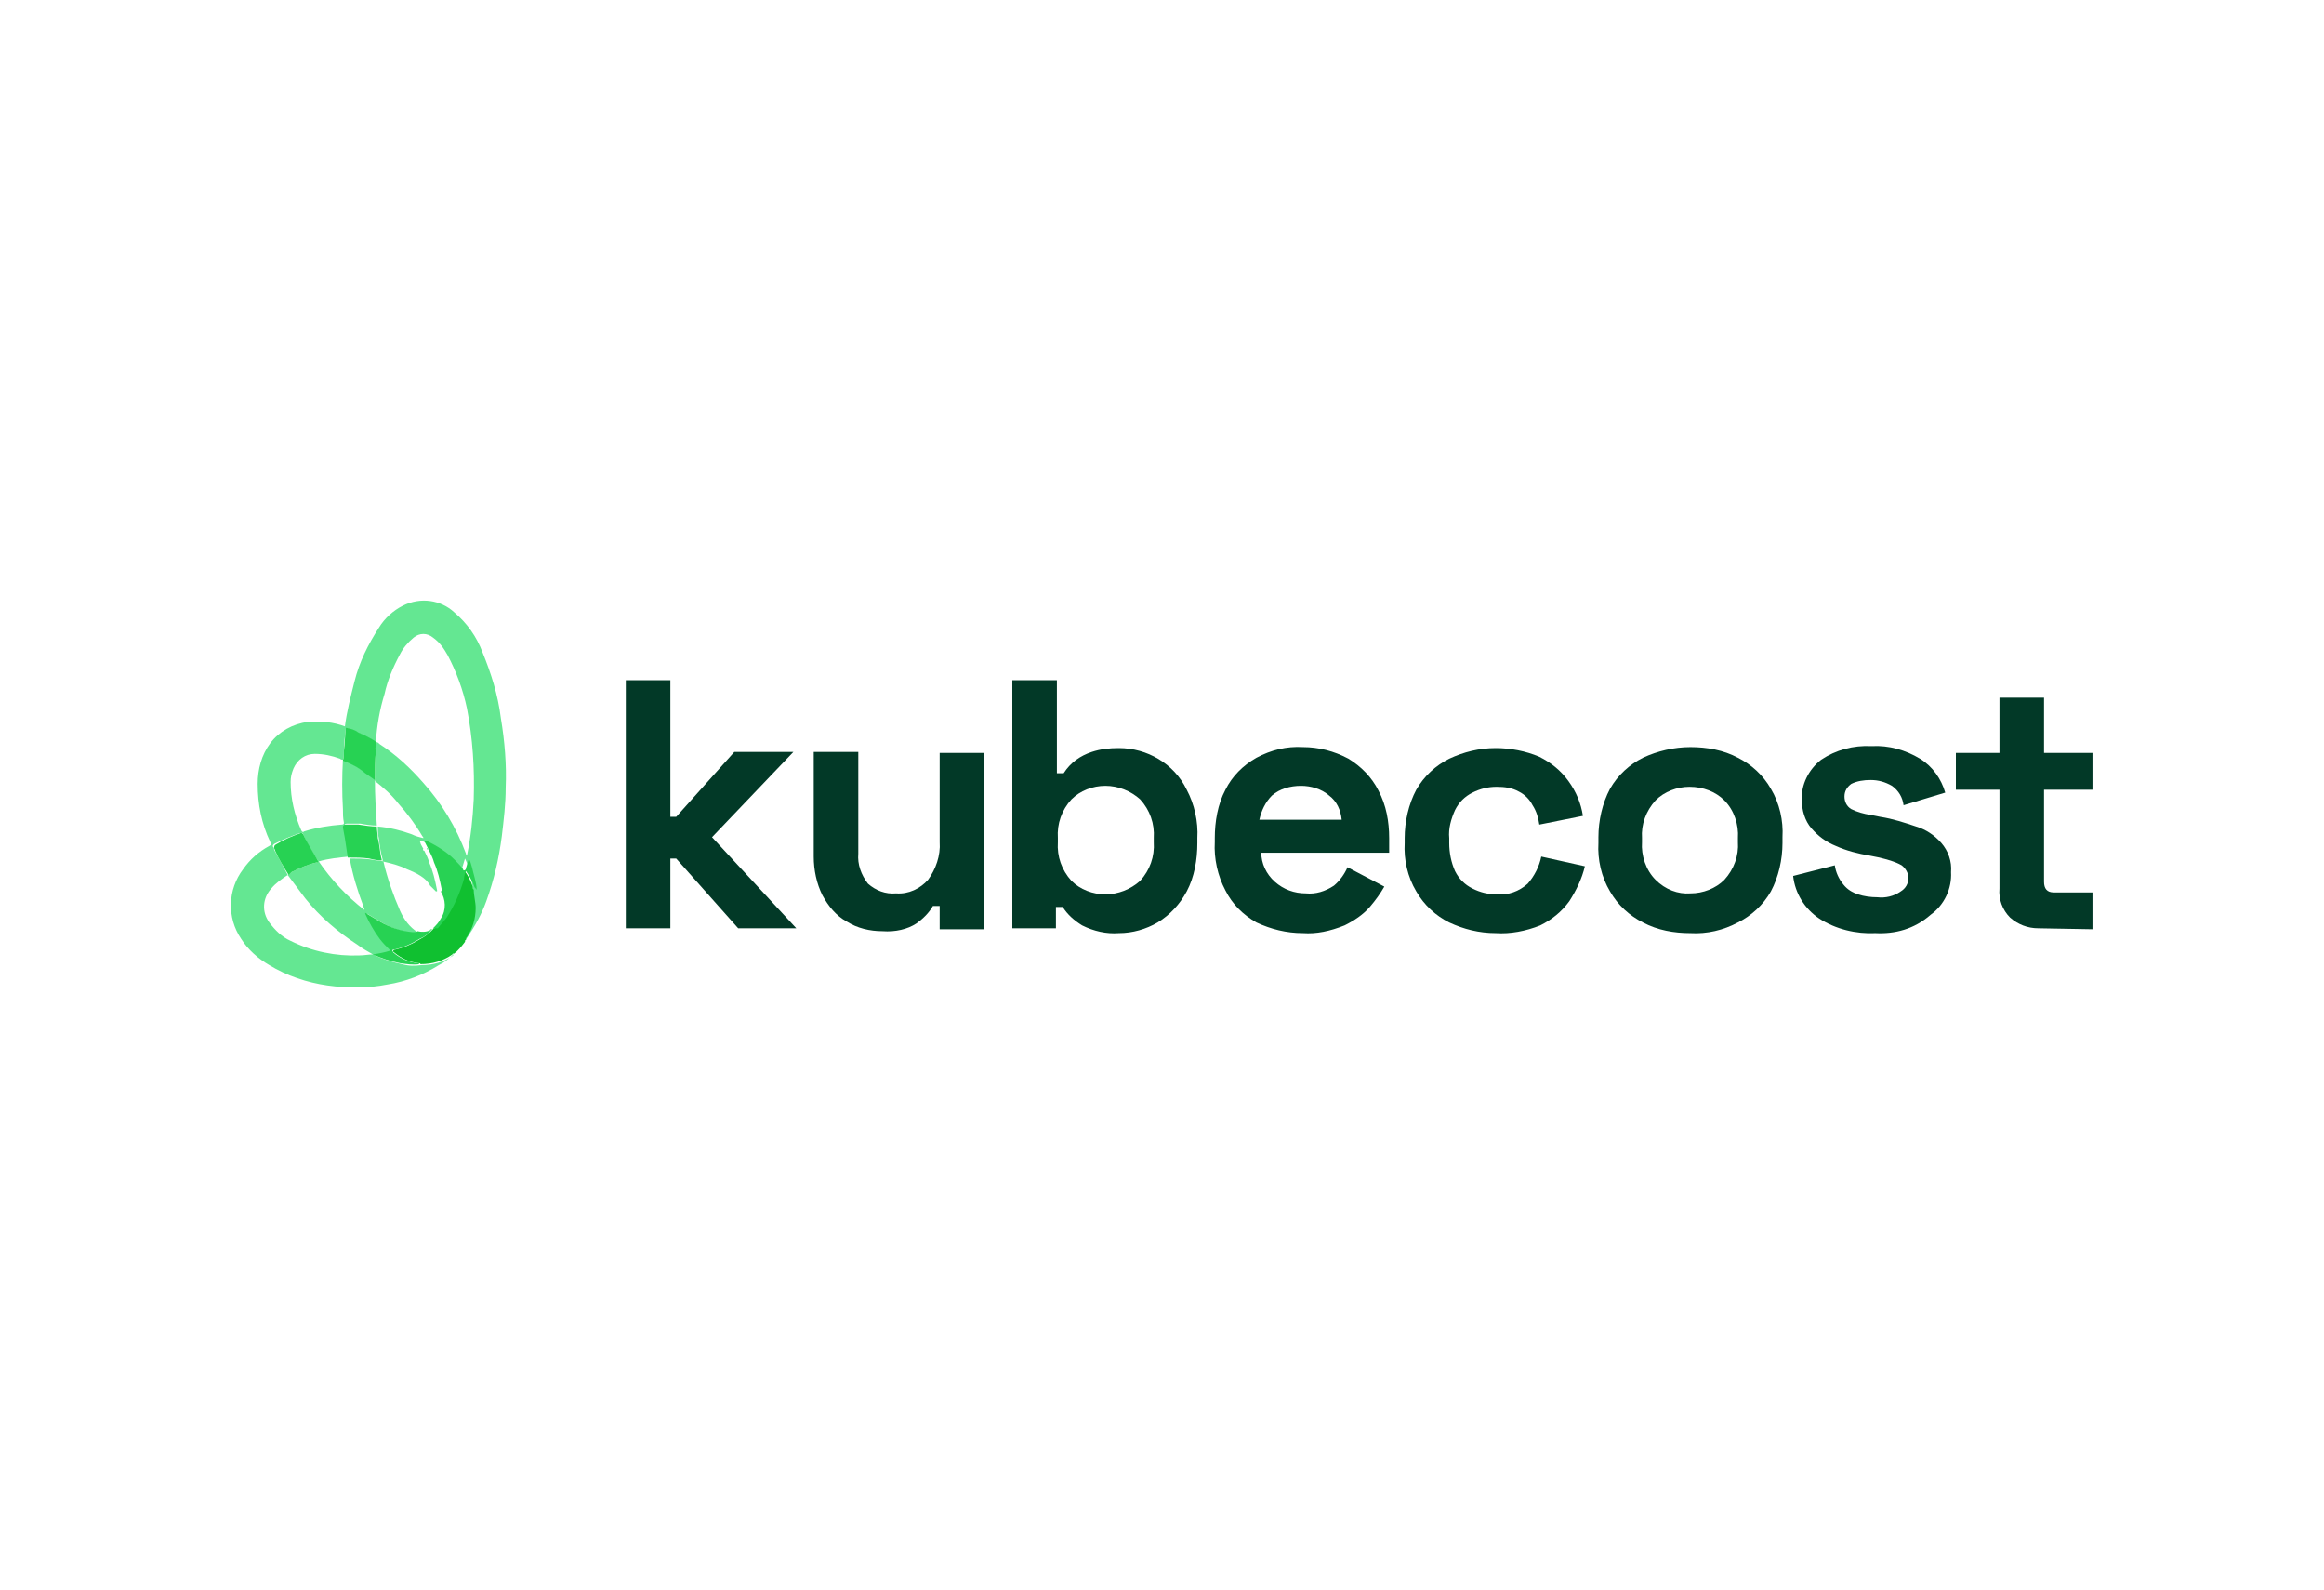
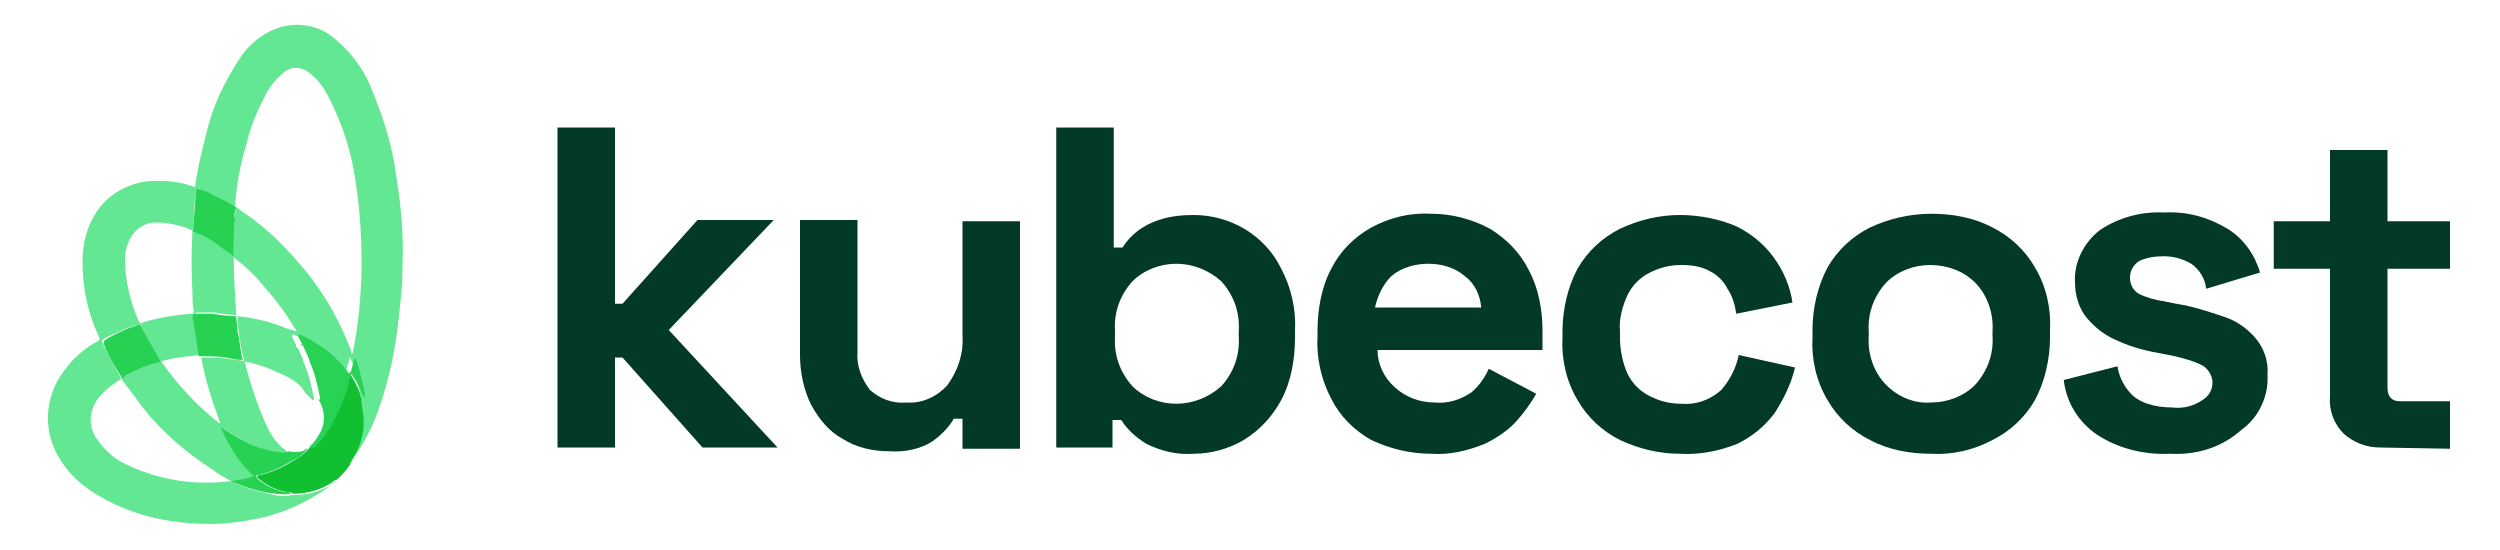
- <svg xmlns="http://www.w3.org/2000/svg" version="1.0" id="Layer_1" x="0px" y="0px" viewBox="0 0 239.9 164" style="enable-background:new 0 0 239.9 164;" xml:space="preserve">
+ <svg xmlns="http://www.w3.org/2000/svg" version="1.0" id="Layer_1" x="0px" y="0px" viewBox="20 60 200 44" style="enable-background:new 20 60 200 44;" xml:space="preserve">
  <style type="text/css">
	.st0{fill:#64E792;}
	.st1{fill:#10C030;}
	.st2{fill:#27D253;}
	.st3{fill:#28D254;}
	.st4{fill:#FCFEFD;}
	.st5{fill:#023927;}
</style>
  <path class="st0" d="M46.9,98.4c-0.5,0.5-1,0.9-1.6,1.2c-1.6,1-3.4,1.7-5.3,2c-2,0.4-4.1,0.4-6.2,0.1c-2.1-0.3-4.2-1-6-2.1  c-1.2-0.7-2.2-1.6-2.9-2.7c-1.5-2.2-1.4-5.1,0.2-7.2c0.7-1,1.6-1.8,2.7-2.4c0.2-0.1,0.2-0.2,0.1-0.4c-0.9-1.9-1.3-3.9-1.3-6  c0-1.5,0.4-3,1.3-4.2c0.9-1.2,2.3-2,3.9-2.2c1.3-0.1,2.6,0,3.9,0.5v0.1c0,0,0,0.1,0,0.1c-0.1,0.8-0.2,1.5-0.2,2.3  c0,0.3,0,0.6-0.1,0.9c-0.1,0-0.2,0-0.3-0.1c-0.8-0.3-1.7-0.5-2.6-0.5c-1,0-1.8,0.6-2.2,1.5c-0.2,0.5-0.3,0.9-0.3,1.4  c0,1.7,0.4,3.4,1.1,5c0.1,0.2,0.2,0.2,0.3,0.1c1.3-0.4,2.6-0.6,3.9-0.7c0.2,0,0.2-0.1,0.2-0.2c-0.1-0.5-0.1-0.9-0.1-1.4  c-0.1-1.7-0.1-3.4,0-5.1c0.8,0.3,1.6,0.8,2.3,1.3l1,0.7v0.1c0,1.6,0.1,3.1,0.2,4.7c-0.6,0-1.2-0.1-1.7-0.2c-0.6,0-0.9,0-1.3,0  c-0.2,0-0.4,0-0.3,0.3l0.1,1.1c0.1,0.7,0.2,1.4,0.3,2c-1,0.1-2.1,0.2-3.1,0.5c1.3,1.9,2.9,3.6,4.7,5c0,0,0-0.1,0-0.1  c0-0.1-0.1-0.2-0.1-0.3c-0.6-1.6-1.1-3.2-1.4-4.9c0.7,0,1.5,0,2.2,0.1c0.4,0.1,0.9,0.1,1.3,0.2c0,0,0,0,0,0.1c0.4,1.7,1,3.4,1.7,5  c0.4,0.9,1,1.7,1.8,2.2c-0.1,0.1-0.2,0.1-0.3,0.1c-1.2-0.1-2.4-0.5-3.4-1.1c-0.5-0.3-1-0.6-1.5-0.9l0,0l0,0c0,0,0,0.1,0,0.1  c0.4,0.9,0.9,1.8,1.5,2.6c0.3,0.4,0.7,0.8,1.1,1.2c-0.6,0.2-1.2,0.3-1.8,0.4c0.9,0.4,1.8,0.7,2.8,0.9c0.7,0.2,1.3,0.2,2,0.1  c1.2,0,2.3-0.3,3.3-1C46.7,98.5,46.8,98.4,46.9,98.4z M29.7,90.3c-0.6,0.4-1.2,0.8-1.7,1.4c-0.9,1-1,2.4-0.2,3.5  c0.6,0.8,1.3,1.5,2.2,1.9c2.2,1.1,4.7,1.6,7.1,1.5c0.5,0,0.9-0.1,1.4-0.1c-0.5-0.3-1.1-0.6-1.6-1c-2-1.3-3.9-2.9-5.4-4.8  C30.9,91.9,30.3,91.1,29.7,90.3c0.2-0.1,0.3-0.2,0.4-0.3c0.8-0.4,1.7-0.8,2.6-1c0.2-0.1,0.2-0.1,0.1-0.2c-0.6-0.9-1.1-1.7-1.5-2.7  c0-0.1-0.2-0.2-0.3-0.1c0,0,0,0-0.1,0c-0.9,0.3-1.8,0.7-2.6,1.1c-0.1,0.1-0.2,0.2-0.1,0.3s0.1,0.2,0.1,0.3  C28.8,88.6,29.3,89.5,29.7,90.3z" />
  <path class="st0" d="M39.5,88.9C39.5,88.9,39.5,88.9,39.5,88.9c0-0.1,0-0.1,0-0.2c-0.2-0.7-0.3-1.4-0.4-2.2  c-0.1-0.4-0.1-0.8-0.1-1.2c1.2,0.1,2.4,0.4,3.5,0.8c0.4,0.2,0.8,0.3,1.2,0.4l0,0l0,0c0-0.1,0-0.1-0.1-0.2c-0.7-1.2-1.6-2.4-2.5-3.4  c-0.7-0.9-1.5-1.6-2.4-2.3v-0.1c0-1,0-2,0.1-3c0-0.3,0-0.6,0.1-0.9c0.1,0,0.2,0.1,0.3,0.2c1.7,1.1,3.2,2.5,4.5,4  c1.9,2.1,3.4,4.6,4.4,7.3c0,0.1,0,0.2,0.1,0.2c0.4-1.9,0.6-3.8,0.7-5.8c0.1-3.2-0.1-6.3-0.7-9.4c-0.4-1.9-1.1-3.8-2-5.5  c-0.4-0.7-0.8-1.3-1.5-1.8c-0.6-0.5-1.4-0.5-2,0c-0.6,0.5-1.1,1.1-1.4,1.7c-0.7,1.3-1.3,2.7-1.6,4.1c-0.5,1.6-0.8,3.3-0.9,5  c-0.6-0.4-1.3-0.7-1.9-1c-0.4-0.2-0.8-0.4-1.3-0.5v-0.1c0.2-1.6,0.6-3.1,1-4.7c0.5-2,1.4-3.8,2.5-5.5c0.6-1,1.5-1.8,2.5-2.3  c1.8-0.9,3.9-0.6,5.3,0.7c1.3,1.1,2.3,2.5,2.9,4.1c0.9,2.2,1.6,4.4,1.9,6.8c0.4,2.4,0.6,4.8,0.5,7.2c0,1.7-0.2,3.3-0.4,5  c-0.3,2.3-0.8,4.5-1.6,6.7c-0.5,1.4-1.2,2.6-2,3.8c-0.1,0.1-0.1,0.2-0.2,0.2s0.1-0.2,0.1-0.3c0.5-0.9,0.8-1.9,0.9-3  c0-0.7-0.2-1.3-0.2-1.9c0-0.4-0.1-0.8-0.2-1.2c-0.1-0.7-0.3-1.4-0.6-2c-0.1,0.3-0.2,0.7-0.3,1c0,0.1,0,0.2-0.1,0.2s-0.1-0.1-0.2-0.1  c-0.3-0.4-0.6-0.7-0.9-1c-0.9-0.8-1.8-1.4-2.9-1.9c0,0-0.1-0.1-0.2,0s0,0.1,0,0.2s0.2,0.4,0.3,0.6c-0.1,0.1,0,0.2,0.1,0.2  c0.2,0.4,0.4,0.8,0.5,1.2c0.4,0.9,0.6,1.8,0.8,2.8c0,0.1,0.1,0.2-0.1,0.2c-0.2-0.2-0.4-0.4-0.6-0.6C44,90.6,43,90.1,42,89.7  C41.2,89.3,40.4,89.1,39.5,88.9z" />
  <path class="st1" d="M48.9,91.8c0,0.6,0.2,1.3,0.2,1.9c0,1.1-0.3,2.1-0.9,3c-0.1,0.1-0.1,0.2-0.1,0.3l0,0C48,97,48,97.1,48,97.2  c-0.3,0.4-0.7,0.9-1.1,1.2c-0.1,0-0.2,0-0.2,0.1c-1,0.7-2.1,1-3.3,1c0-0.1-0.1-0.1-0.2-0.1c-0.9-0.1-1.8-0.5-2.5-1.1  c0,0-0.2-0.1-0.1-0.2s0.1-0.1,0.2-0.1c0.9-0.2,1.8-0.6,2.6-1.1c0.4-0.2,0.8-0.5,1.2-0.9c0,0,0.1-0.1,0.1-0.1c0-0.1,0.1-0.1,0.1-0.1  c0.1,0,0.2-0.1,0.2-0.1c0.3-0.3,0.6-0.7,0.9-1.1c0.8-1.2,1.4-2.6,1.8-4c0-0.3,0.1-0.5,0.2-0.8c0.4,0.5,0.7,1.1,0.9,1.7  C48.8,91.6,48.8,91.8,48.9,91.8z" />
  <path class="st2" d="M35.4,78.5C35.4,78.5,35.4,78.5,35.4,78.5c0.1-0.4,0.1-0.7,0.1-1c0.1-0.8,0.1-1.5,0.2-2.3c0,0,0-0.1,0-0.1  c0.5,0.1,0.9,0.2,1.3,0.5c0.7,0.3,1.3,0.6,1.9,1l0,0c-0.1,0.3-0.2,0.6-0.1,0.9c-0.1,1-0.1,2-0.1,3l-1-0.7  C37,79.2,36.2,78.8,35.4,78.5z" />
  <path class="st2" d="M38.9,85.3L38.9,85.3c0,0.4,0.1,0.8,0.1,1.2c0.2,0.7,0.2,1.5,0.4,2.2c0,0,0,0.1,0,0.1c-0.4,0-0.9-0.1-1.3-0.2  c-0.7-0.1-1.4-0.1-2.2-0.1l0,0c-0.1-0.7-0.2-1.3-0.3-2l-0.2-1.1c0-0.3,0.2-0.3,0.3-0.3c0.4,0,0.9,0,1.3,0  C37.6,85.2,38.4,85.3,38.9,85.3z" />
  <path class="st2" d="M29.8,90.3L29.8,90.3c-0.5-0.8-1-1.6-1.4-2.5c0-0.1-0.1-0.2-0.1-0.3s0-0.2,0.1-0.3c0.8-0.5,1.7-0.9,2.6-1.2  c0.1-0.1,0.2,0,0.3,0.1c0,0,0,0,0,0c0.4,0.9,1,1.8,1.5,2.7c0.1,0.1,0.1,0.2-0.1,0.2c-0.9,0.2-1.8,0.6-2.6,1  C30,90.1,29.9,90.2,29.8,90.3z" />
  <path class="st2" d="M43.1,96.1c0.4,0.1,0.9,0.1,1.3-0.1h0.1c-0.3,0.4-0.7,0.7-1.2,0.9c-0.8,0.5-1.7,0.9-2.6,1.1  c-0.1,0-0.2,0-0.2,0.1c0,0.1,0.1,0.1,0.1,0.2c0.7,0.6,1.6,1,2.5,1.1c0.1,0,0.1,0,0.2,0.1c-0.7,0.1-1.3,0-2-0.1  c-1-0.2-1.9-0.5-2.8-0.9c0.6-0.1,1.2-0.2,1.8-0.4c-0.4-0.4-0.8-0.8-1.1-1.2c-0.6-0.8-1.1-1.7-1.5-2.6c0,0,0-0.1,0-0.1l0,0  c0.5,0.3,1,0.6,1.5,0.9c1,0.6,2.2,1,3.4,1.1C42.9,96.2,43,96.2,43.1,96.1z" />
  <path class="st3" d="M44.7,95.8c0.3-0.3,0.6-0.6,0.8-1c0.6-0.9,0.5-2,0-2.8c0.1,0,0.1-0.2,0.1-0.2c-0.2-1-0.4-1.9-0.8-2.8  c-0.1-0.4-0.3-0.8-0.5-1.2c0-0.1-0.1-0.2-0.1-0.2c-0.1-0.2-0.2-0.4-0.3-0.6s-0.1-0.1,0-0.2s0.1,0,0.2,0c1,0.5,2,1.1,2.8,1.9  c0.3,0.3,0.6,0.6,0.9,1c0,0.1,0.1,0.2,0.2,0.1s0.1-0.1,0.1-0.2c0.1-0.3,0.2-0.7,0.3-1c0.3,0.6,0.4,1.3,0.6,2  c0.1,0.4,0.2,0.8,0.2,1.2c-0.1,0-0.1-0.2-0.2-0.2c-0.2-0.6-0.5-1.1-0.9-1.7c-0.1,0.2-0.2,0.5-0.2,0.8c-0.4,1.4-1,2.8-1.8,4  c-0.3,0.4-0.6,0.7-0.9,1.1C44.9,95.8,44.8,95.8,44.7,95.8z" />
  <path class="st0" d="M44.1,87.5c0.1,0.1,0.1,0.1,0.1,0.2C44.1,87.7,44,87.6,44.1,87.5z" />
  <path class="st3" d="M44.5,96h-0.1c0-0.1,0.1-0.1,0.2-0.1C44.6,95.9,44.6,96,44.5,96z" />
  <polygon class="st5" points="64.6,95.8 64.6,70.2 69.2,70.2 69.2,84.3 69.8,84.3 75.8,77.6 81.9,77.6 73.5,86.4 82.2,95.8   76.2,95.8 69.8,88.6 69.2,88.6 69.2,95.8 " />
  <path class="st5" d="M91.1,96.1c-1.3,0-2.6-0.3-3.7-1c-1.1-0.6-1.9-1.6-2.5-2.7c-0.6-1.2-0.9-2.6-0.9-4V77.6h4.6v10.5  c-0.1,1.1,0.3,2.2,1,3.1c0.8,0.7,1.8,1.1,2.9,1c1.3,0.1,2.5-0.5,3.3-1.4c0.8-1.1,1.3-2.5,1.2-3.9v-9.2h4.6v18.2h-4.6v-2.4h-0.7  c-0.4,0.7-1,1.3-1.7,1.8C93.7,95.9,92.4,96.2,91.1,96.1z" />
  <path class="st5" d="M114.1,92.3c1.3,0,2.6-0.5,3.6-1.4c1-1.1,1.5-2.5,1.4-4v-0.4c0.1-1.5-0.4-2.9-1.4-4c-1-0.9-2.3-1.4-3.6-1.4  c-1.3,0-2.6,0.5-3.5,1.4c-1,1.1-1.5,2.5-1.4,4v0.4c-0.1,1.5,0.4,2.9,1.4,4C111.5,91.8,112.8,92.3,114.1,92.3z M115.5,96.3  c-1.3,0.1-2.6-0.2-3.8-0.8c-0.8-0.5-1.5-1.1-2-1.9H109v2.2h-4.5V70.2h4.6v9.6h0.7c0.7-1.1,1.7-1.8,2.9-2.2c0.9-0.3,1.8-0.4,2.8-0.4  c2.9,0,5.7,1.6,7,4.3c0.8,1.5,1.2,3.3,1.1,5V87c0,1.7-0.3,3.5-1.1,5c-0.7,1.3-1.7,2.4-3,3.2C118.3,95.9,116.9,96.3,115.5,96.3  L115.5,96.3z" />
  <path class="st5" d="M130,84.6h8.5c-0.1-1-0.5-1.9-1.3-2.5c-0.8-0.7-1.9-1-2.9-1c-1.1,0-2.2,0.3-3,1C130.6,82.8,130.2,83.7,130,84.6  z M134.5,96.3c-1.7,0-3.3-0.4-4.8-1.1c-1.4-0.8-2.5-1.9-3.2-3.3c-0.8-1.5-1.2-3.3-1.1-5v-0.4c0-1.7,0.3-3.5,1.1-5  c0.7-1.4,1.8-2.5,3.2-3.3c1.5-0.8,3.1-1.2,4.8-1.1c1.6,0,3.2,0.4,4.7,1.2c1.3,0.8,2.4,1.9,3.1,3.3c0.8,1.5,1.1,3.2,1.1,4.9V88h-13.2  c0,1.1,0.5,2.2,1.4,3c0.9,0.8,2,1.2,3.2,1.2c1,0.1,2-0.2,2.9-0.8c0.6-0.5,1.1-1.2,1.4-1.9l3.8,2c-0.4,0.7-0.9,1.4-1.5,2.1  c-0.7,0.8-1.6,1.4-2.6,1.9C137.3,96.1,135.9,96.4,134.5,96.3z" />
  <path class="st5" d="M154.4,96.3c-1.7,0-3.3-0.4-4.8-1.1c-1.4-0.7-2.6-1.8-3.4-3.2c-0.9-1.5-1.3-3.3-1.2-5v-0.5c0-1.7,0.4-3.5,1.2-5  c0.8-1.4,2-2.5,3.4-3.2c1.5-0.7,3.1-1.1,4.8-1.1c1.5,0,3.1,0.3,4.5,0.9c1.2,0.6,2.2,1.4,3,2.5c0.8,1.1,1.3,2.3,1.5,3.6l-4.5,0.9  c-0.1-0.7-0.3-1.4-0.7-2c-0.3-0.6-0.8-1.1-1.4-1.4c-0.7-0.4-1.5-0.5-2.3-0.5c-0.9,0-1.7,0.2-2.5,0.6c-0.8,0.4-1.4,1-1.8,1.8  c-0.4,0.9-0.7,1.9-0.6,2.9V87c0,1,0.2,2,0.6,2.9c0.4,0.8,1,1.4,1.8,1.8c0.8,0.4,1.6,0.6,2.5,0.6c1.2,0.1,2.3-0.3,3.2-1.1  c0.7-0.8,1.2-1.8,1.4-2.8l4.5,1c-0.3,1.3-0.9,2.5-1.6,3.6c-0.8,1.1-1.8,1.9-3,2.5C157.5,96.1,155.9,96.4,154.4,96.3z" />
  <path class="st5" d="M174.5,92.2c1.3,0,2.6-0.5,3.5-1.4c1-1.1,1.5-2.5,1.4-3.9v-0.4c0.1-1.4-0.4-2.9-1.4-3.9  c-0.9-0.9-2.2-1.4-3.6-1.4c-1.3,0-2.6,0.5-3.5,1.4c-1,1.1-1.5,2.5-1.4,3.9v0.4c-0.1,1.4,0.4,2.9,1.4,3.9  C171.9,91.8,173.2,92.3,174.5,92.2z M174.5,96.3c-1.7,0-3.4-0.3-4.9-1.1c-1.4-0.7-2.6-1.8-3.4-3.2c-0.9-1.5-1.3-3.3-1.2-5v-0.6  c0-1.7,0.4-3.5,1.2-5c0.8-1.4,2-2.5,3.4-3.2c1.5-0.7,3.2-1.1,4.9-1.1c1.7,0,3.4,0.3,4.9,1.1c1.4,0.7,2.6,1.8,3.4,3.2  c0.9,1.5,1.3,3.3,1.2,5V87c0,1.7-0.4,3.5-1.2,5c-0.8,1.4-2,2.5-3.4,3.2C177.9,96,176.2,96.4,174.5,96.3z" />
  <path class="st5" d="M193.6,96.3c-2,0.1-4.1-0.4-5.8-1.5c-1.5-1-2.5-2.6-2.7-4.4l4.3-1.1c0.1,0.7,0.4,1.4,0.9,2  c0.4,0.5,0.9,0.8,1.5,1c0.6,0.2,1.3,0.3,2,0.3c0.8,0.1,1.7-0.1,2.4-0.6c0.5-0.3,0.8-0.8,0.8-1.4c0-0.5-0.3-1-0.7-1.3  c-0.7-0.4-1.5-0.6-2.3-0.8l-1-0.2c-1.2-0.2-2.4-0.5-3.5-1c-1-0.4-1.8-1-2.5-1.8c-0.7-0.8-1-1.9-1-2.9c-0.1-1.6,0.7-3.2,2-4.2  c1.5-1,3.3-1.5,5.2-1.4c1.8-0.1,3.5,0.4,5,1.3c1.3,0.8,2.2,2.1,2.6,3.5l-4.3,1.3c-0.1-0.8-0.5-1.5-1.2-2c-0.7-0.4-1.4-0.6-2.2-0.6  c-0.7,0-1.4,0.1-2,0.4c-0.4,0.3-0.7,0.7-0.7,1.3c0,0.5,0.2,1,0.7,1.3c0.6,0.3,1.3,0.5,2,0.6l1,0.2c1.3,0.2,2.5,0.6,3.7,1  c1,0.3,1.9,0.9,2.6,1.7c0.7,0.8,1.1,1.9,1,3c0.1,1.7-0.7,3.4-2.1,4.4C197.6,95.9,195.6,96.4,193.6,96.3z" />
  <path class="st5" d="M210.4,95.8c-1.1,0-2.1-0.4-2.9-1.1c-0.8-0.8-1.2-1.9-1.1-3V81.5h-4.5v-3.8h4.5V72h4.6v5.7h5v3.8h-5v9.5  c0,0.7,0.3,1.1,1,1.1h4v3.8L210.4,95.8L210.4,95.8z" />
</svg>
